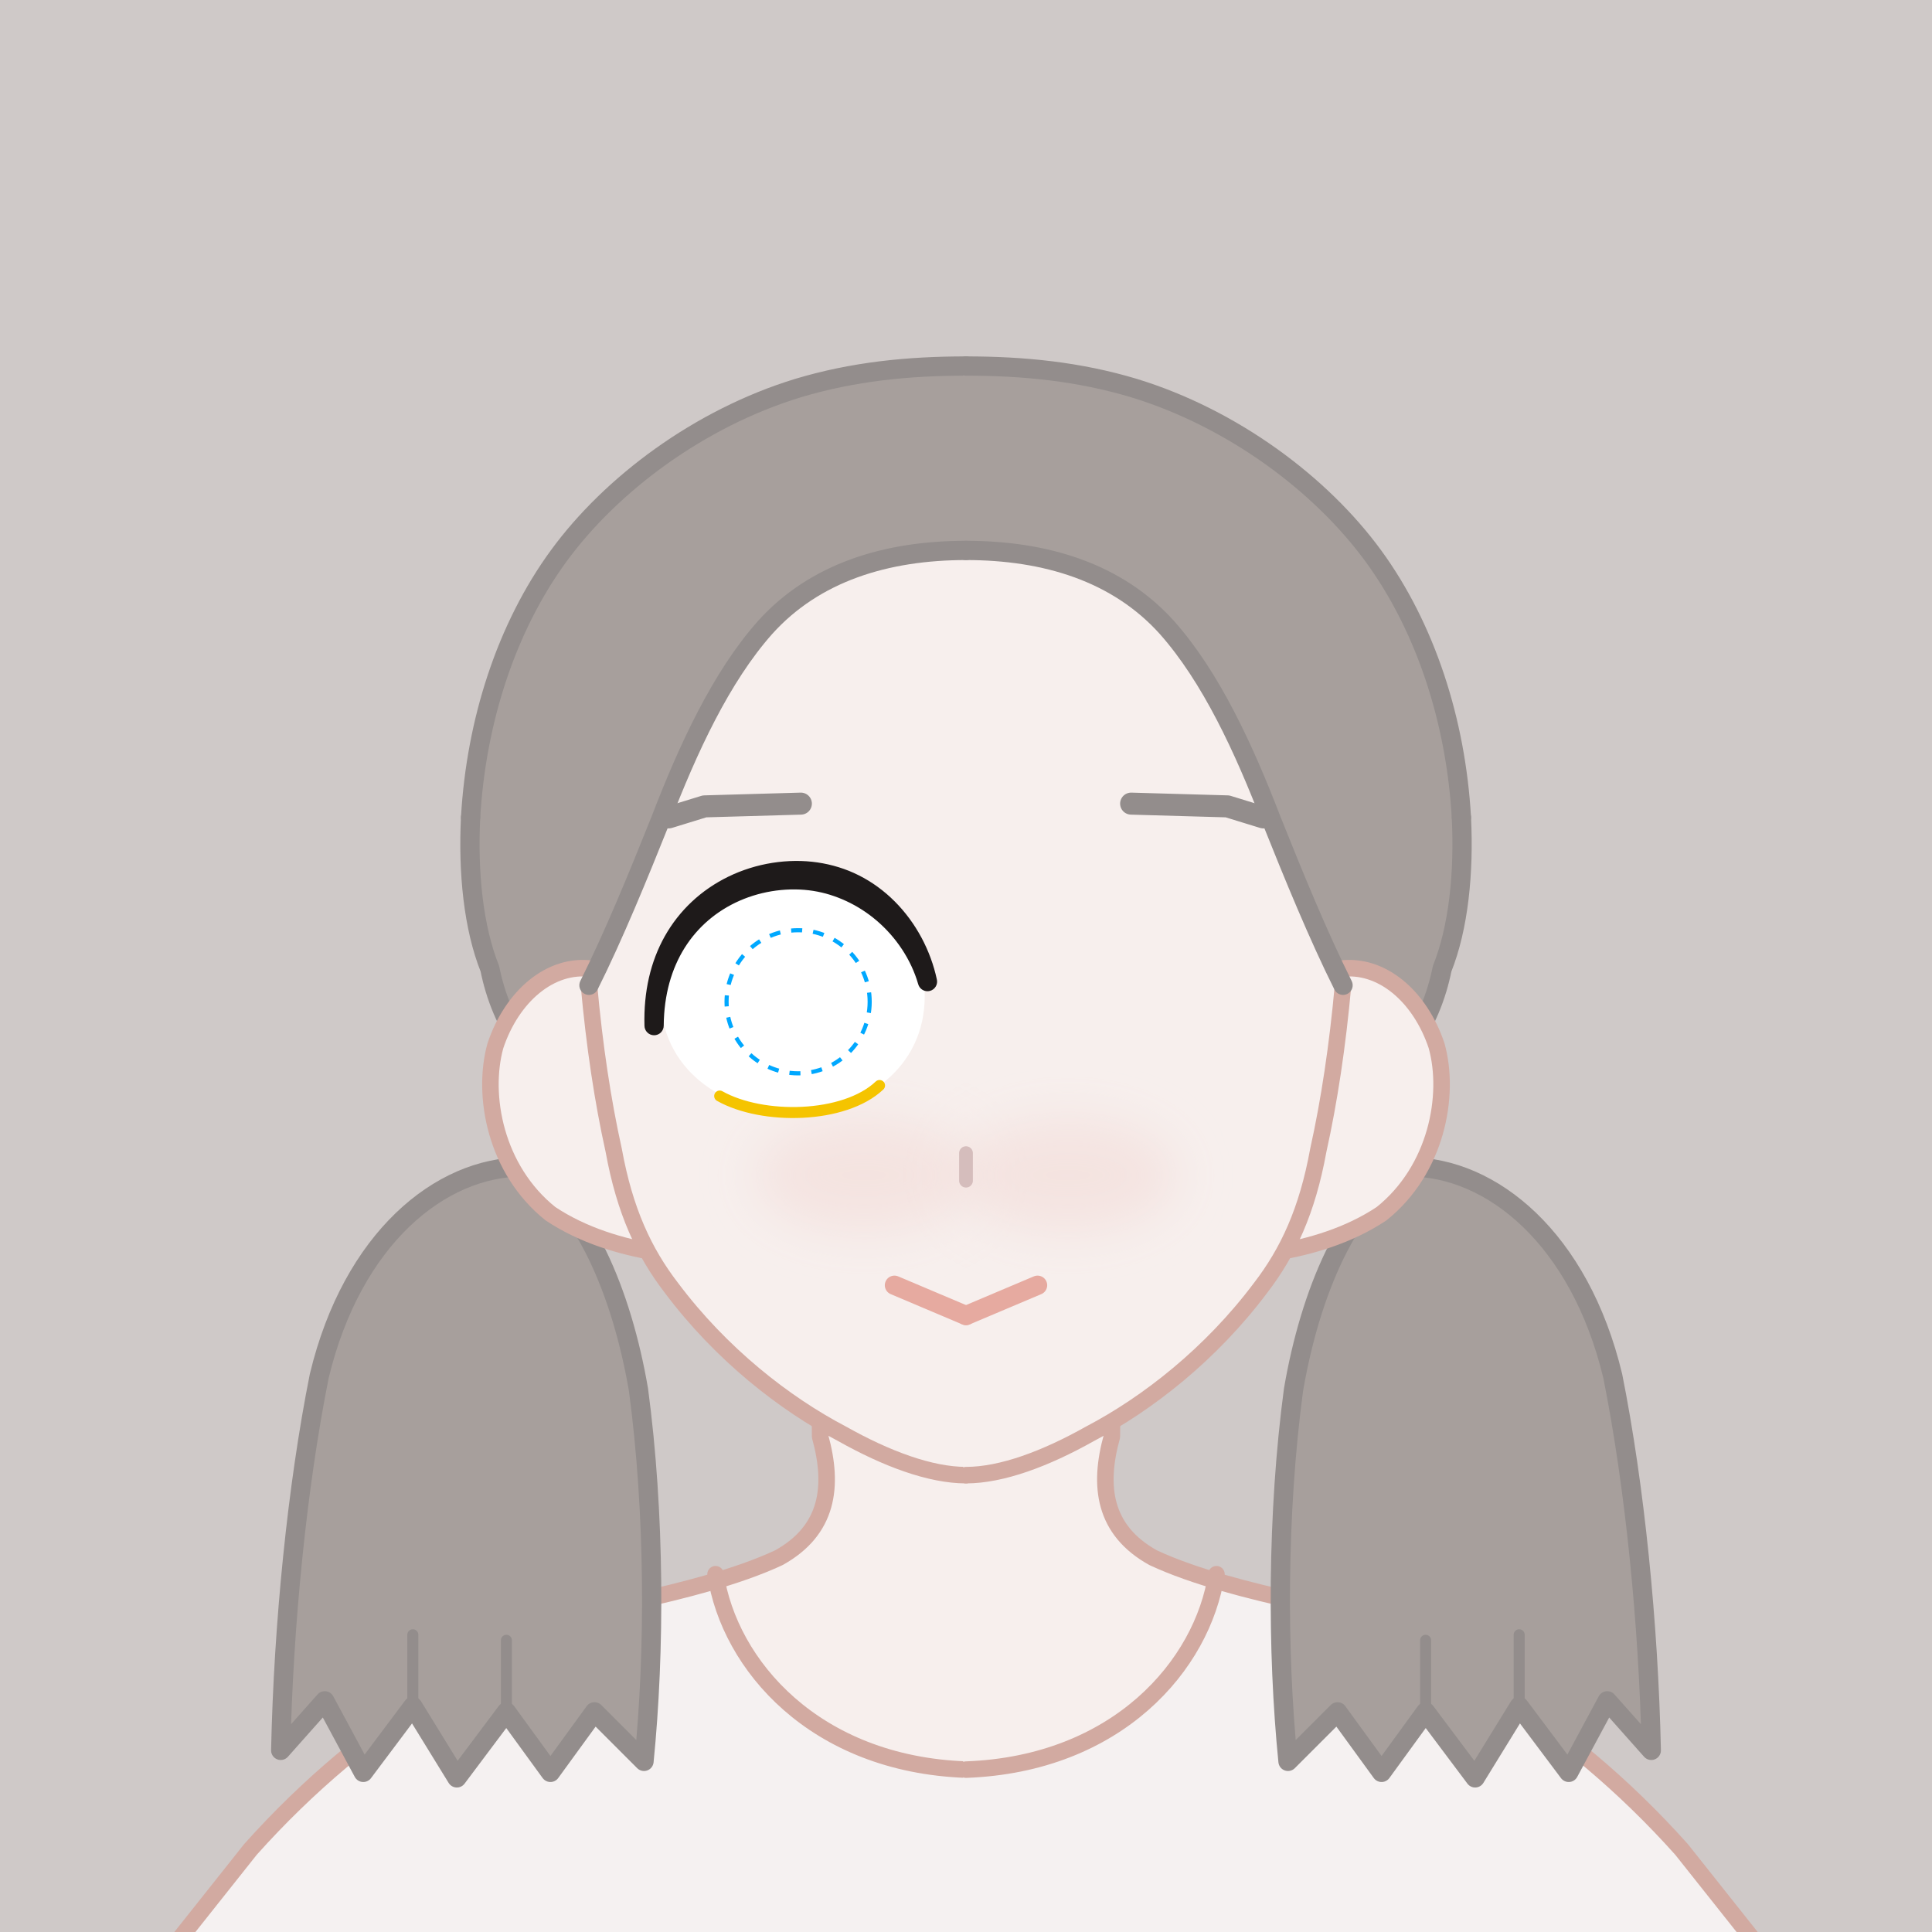
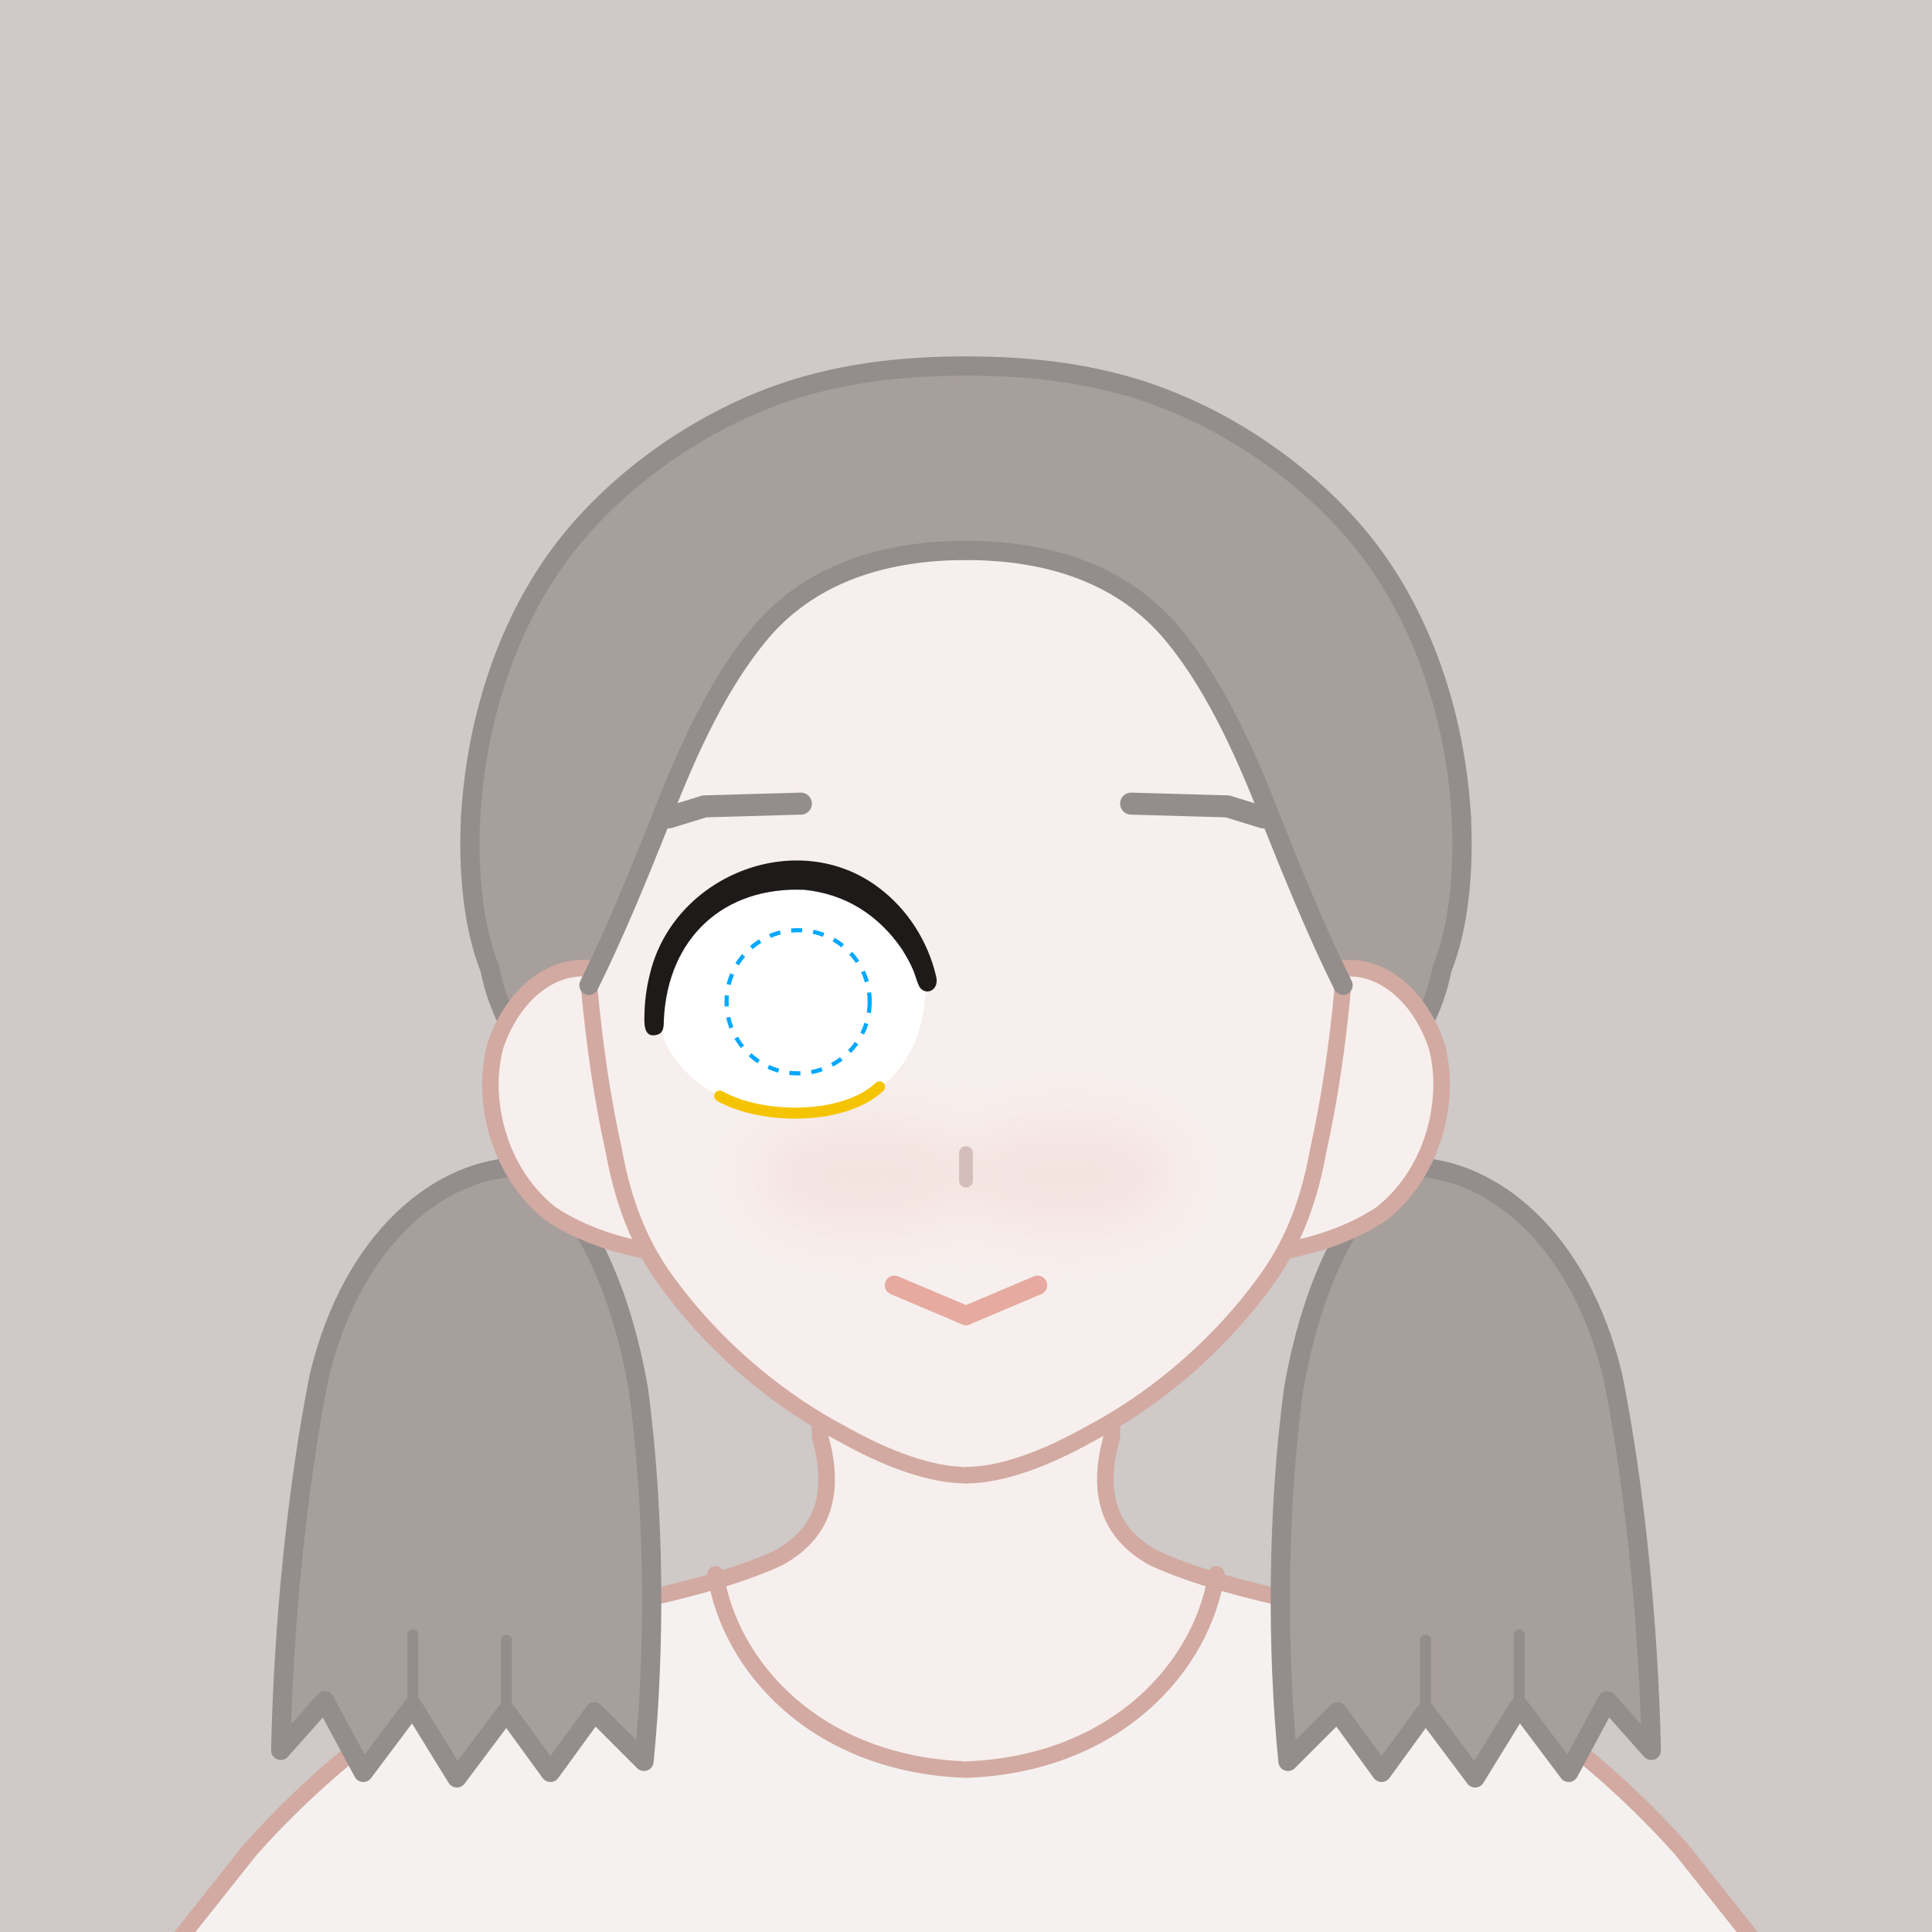
<svg xmlns="http://www.w3.org/2000/svg" width="702" height="702" viewBox="0 0 702 702">
  <defs>
-     <clipPath id="clip-path-1">
+     <clipPath id="clip-path-3">
      <path d="M242 389.2 L386 389.2 L386 464.8 L242 464.8 Z" />
    </clipPath>
    <filter id="filter-1" filterUnits="userSpaceOnUse" x="245" y="377" width="138" height="100" color-interpolation-filters="sRGB">
      <feGaussianBlur in="SourceGraphic" stdDeviation="9" color-interpolation-filters="linearRGB" />
    </filter>
-     <clipPath id="clip-path-2">
+     <clipPath id="clip-path-4">
      <path d="M460 389.2 L316 389.2 L316 464.8 L460 464.8 Z" />
    </clipPath>
    <filter id="filter-2" filterUnits="userSpaceOnUse" x="319" y="377" width="138" height="100" color-interpolation-filters="sRGB">
      <feGaussianBlur in="SourceGraphic" stdDeviation="9" color-interpolation-filters="linearRGB" />
    </filter>
  </defs>
  <g id="Layer_1" data-name="Layer 1">
    <g id="_ref">
      <g opacity="0.5">
        <rect x="0" y="0" width="702" height="702" fill="#ada19f" />
        <g data-layer="body">
          <g>
            <path d="M260 573 L230 582 C183 596 133 625 91 672 L60 712 L352 712 L352 643 C296 641 265 605 260 573 Z" fill="#f9f2f1" />
            <path d="M296 490 L298 522 C303 540 301 556 283 566 L260 573 C265 605 296 641 352 643 L352 490 Z" fill="#fdeeea" />
            <path d="M230 582 C183 596 133 625 91 672 L64 706" fill="none" stroke="#b46352" stroke-width="6" stroke-linecap="round" stroke-linejoin="round" />
            <path d="M296 500 C298 510 298 516 298 522 C303 540 301 556 283 566 C268 573 248 578 230 582" fill="none" stroke="#b46352" stroke-width="6" stroke-linecap="round" stroke-linejoin="round" />
            <path d="M260 572 C265 605 296 641 351 643" fill="none" stroke="#b46352" stroke-width="6" stroke-linecap="round" stroke-linejoin="round" />
          </g>
          <g>
            <path d="M442 573 L472 582 C519 596 569 625 611 672 L642 712 L350 712 L350 643 C406 641 437 605 442 573 Z" fill="#f9f2f1" />
            <path d="M406 490 L404 522 C399 540 401 556 419 566 L442 573 C437 605 406 641 350 643 L350 490 Z" fill="#fdeeea" />
            <path d="M472 582 C519 596 569 625 611 672 L638 706" fill="none" stroke="#b46352" stroke-width="6" stroke-linecap="round" stroke-linejoin="round" />
            <path d="M406 500 C404 510 404 516 404 522 C399 540 401 556 419 566 C434 573 454 578 472 582" fill="none" stroke="#b46352" stroke-width="6" stroke-linecap="round" stroke-linejoin="round" />
            <path d="M442 572 C437 605 406 641 351 643" fill="none" stroke="#b46352" stroke-width="6" stroke-linecap="round" stroke-linejoin="round" />
          </g>
        </g>
        <g data-layer="hairMid">
          <g>
            <path d="M190 424 C160 424 128 450 116 500 C108 540 103 590 102 636 L118 618 L132 644 L150 620 L166 646 L184 622 L200 644 L216 622 L234 640 C238 600 238 550 232 505 C226 470 212 436 190 424 Z" fill="#5d4e48" />
            <path d="M190 424 C160 424 128 450 116 500 C108 540 103 590 102 636 L118 618 L132 644 L150 620 L166 646 L184 622 L200 644 L216 622 L234 640 C238 600 238 550 232 505 C226 470 212 436 190 424 Z" fill="none" stroke="#352a27" stroke-width="7" stroke-linecap="round" stroke-linejoin="round" />
            <line x1="150" y1="620" x2="150" y2="594" fill="none" stroke="#352a27" stroke-width="4" stroke-linecap="round" stroke-linejoin="round" />
            <line x1="184" y1="622" x2="184" y2="596" fill="none" stroke="#352a27" stroke-width="4" stroke-linecap="round" stroke-linejoin="round" />
          </g>
          <g>
            <path d="M512 424 C542 424 574 450 586 500 C594 540 599 590 600 636 L584 618 L570 644 L552 620 L536 646 L518 622 L502 644 L486 622 L468 640 C464 600 464 550 470 505 C476 470 490 436 512 424 Z" fill="#5d4e48" />
            <path d="M512 424 C542 424 574 450 586 500 C594 540 599 590 600 636 L584 618 L570 644 L552 620 L536 646 L518 622 L502 644 L486 622 L468 640 C464 600 464 550 470 505 C476 470 490 436 512 424 Z" fill="none" stroke="#352a27" stroke-width="7" stroke-linecap="round" stroke-linejoin="round" />
            <line x1="552" y1="620" x2="552" y2="594" fill="none" stroke="#352a27" stroke-width="4" stroke-linecap="round" stroke-linejoin="round" />
            <line x1="518" y1="622" x2="518" y2="596" fill="none" stroke="#352a27" stroke-width="4" stroke-linecap="round" stroke-linejoin="round" />
          </g>
        </g>
        <g data-layer="hairBase">
          <g>
            <path d="M352 133 L351 133 C330 133 310 135 290 141 C254 152 222 176 203 202 C184 228 173 262 171 297 C170 317 172 337 178 352 C180 362 184 372 190 380 L198 386 L352 386 Z" fill="#5d4e48" />
            <path d="M351 133 C330 133 310 135 290 141 C254 152 222 176 203 202 C184 228 173 262 171 297" fill="none" stroke="#352a27" stroke-width="7" stroke-linecap="round" stroke-linejoin="round" />
            <path d="M171 297 C170 317 172 337 178 352 C180 362 184 372 190 380" fill="none" stroke="#352a27" stroke-width="7" stroke-linecap="round" stroke-linejoin="round" />
          </g>
          <g>
            <path d="M350 133 L351 133 C372 133 392 135 412 141 C448 152 480 176 499 202 C518 228 529 262 531 297 C532 317 530 337 524 352 C522 362 518 372 512 380 L504 386 L350 386 Z" fill="#5d4e48" />
            <path d="M351 133 C372 133 392 135 412 141 C448 152 480 176 499 202 C518 228 529 262 531 297" fill="none" stroke="#352a27" stroke-width="7" stroke-linecap="round" stroke-linejoin="round" />
            <path d="M531 297 C532 317 530 337 524 352 C522 362 518 372 512 380" fill="none" stroke="#352a27" stroke-width="7" stroke-linecap="round" stroke-linejoin="round" />
          </g>
        </g>
        <g data-layer="ear">
          <g>
            <path d="M215 352 C200 350 186 362 180 380 C175 398 180 425 200 441 C212 449 226 453 238 455 L225 380 Z" fill="#fdeeea" />
            <path d="M215 352 C200 350 186 362 180 380 C175 398 180 425 200 441 C212 449 226 453 238 455" fill="none" stroke="#b46352" stroke-width="6" stroke-linecap="round" stroke-linejoin="round" />
          </g>
          <g>
            <path d="M487 352 C502 350 516 362 522 380 C527 398 522 425 502 441 C490 449 476 453 464 455 L477 380 Z" fill="#fdeeea" />
            <path d="M487 352 C502 350 516 362 522 380 C527 398 522 425 502 441 C490 449 476 453 464 455" fill="none" stroke="#b46352" stroke-width="6" stroke-linecap="round" stroke-linejoin="round" />
          </g>
        </g>
        <g data-layer="face">
          <g>
            <path d="M352 200 L351 200 C322 200 296 208 278 228 C262 246 250 272 240 298 C232 318 223 340 214 358 C216 380 219 400 223 418 C227 440 234 455 244 468 C262 492 285 510 306 521 C322 530 338 536 351 536 L352 536 Z" fill="#fdeeea" />
            <path d="M214 358 C216 380 219 400 223 418 C227 440 234 455 244 468 C262 492 285 510 306 521 C322 530 338 536 351 536" fill="none" stroke="#b46352" stroke-width="6" stroke-linecap="round" stroke-linejoin="round" />
          </g>
          <g>
            <path d="M350 200 L351 200 C380 200 406 208 424 228 C440 246 452 272 462 298 C470 318 479 340 488 358 C486 380 483 400 479 418 C475 440 468 455 458 468 C440 492 417 510 396 521 C380 530 364 536 351 536 L350 536 Z" fill="#fdeeea" />
            <path d="M488 358 C486 380 483 400 479 418 C475 440 468 455 458 468 C440 492 417 510 396 521 C380 530 364 536 351 536" fill="none" stroke="#b46352" stroke-width="6" stroke-linecap="round" stroke-linejoin="round" />
          </g>
        </g>
        <g data-layer="makeup">
-           <g clip-path="url(#clip-path-1)">
+           <g clip-path="url(#clip-path-3)">
            <g filter="url(#filter-1)">
              <ellipse cx="314" cy="427" rx="40" ry="21" fill="#f3bfb8" opacity="0.5" />
            </g>
          </g>
-           <g clip-path="url(#clip-path-2)">
+           <g clip-path="url(#clip-path-4)">
            <g filter="url(#filter-2)">
              <ellipse cx="388" cy="427" rx="40" ry="21" fill="#f3bfb8" opacity="0.5" />
            </g>
          </g>
        </g>
        <g data-layer="mouth">
          <line x1="325" y1="467" x2="351" y2="478" fill="none" stroke="#dc6450" stroke-width="7" stroke-linecap="round" stroke-linejoin="round" />
          <line x1="377" y1="467" x2="351" y2="478" fill="none" stroke="#dc6450" stroke-width="7" stroke-linecap="round" stroke-linejoin="round" />
          <line x1="351" y1="419" x2="351" y2="429" fill="none" stroke="#b98a88" stroke-width="5" stroke-linecap="round" />
        </g>
        <g data-layer="hairLine">
          <path d="M351 200 C322 200 296 208 278 228 C262 246 250 272 240 298 C232 318 223 340 214 358" fill="none" stroke="#352a27" stroke-width="7" stroke-linecap="round" stroke-linejoin="round" />
          <path d="M351 200 C380 200 406 208 424 228 C440 246 452 272 462 298 C470 318 479 340 488 358" fill="none" stroke="#352a27" stroke-width="7" stroke-linecap="round" stroke-linejoin="round" />
        </g>
        <g data-layer="brow">
          <polyline points="243,297 256,293 291,292" fill="none" stroke="#352a27" stroke-width="8" stroke-linecap="round" stroke-linejoin="round" />
          <polyline points="459,297 446,293 411,292" fill="none" stroke="#352a27" stroke-width="8" stroke-linecap="round" stroke-linejoin="round" />
        </g>
      </g>
    </g>
    <g id="white">
-       <path d="M240 362 C240 336 262 320 288 320 C314 320 336 336 336 362 C336 388 314 404 288 404 C262 404 240 388 240 362 Z" fill="#ffffff" />
+       <path d="M238.833 367.5 C236.316 338.615 263.167 318 289.167 318 C315.167 318 336.988 337.363 336.333 359.167 C335.406 390.033 314.667 404.333 288.667 404.333 C262.667 404.333 240.739 389.366 238.833 367.5 Z" fill="#ffffff" />
    </g>
    <g id="upper">
-       <polygon points="234.167,372.648 234.138,370.351 234.178,368.068 234.248,366.584 234.283,365.847 234.453,363.688 234.695,361.497 234.85,360.414 235,359.358 235.368,357.278 235.795,355.256 236.034,354.294 236.3,353.217 236.866,351.222 237.491,349.285 237.848,348.301 238.172,347.406 238.935,345.517 239.758,343.673 240.325,342.519 240.636,341.888 241.566,340.16 242.586,338.427 243.47,337.042 243.659,336.749 244.783,335.129 245.961,333.564 247.229,332.006 247.375,331.842 248.543,330.511 249.903,329.078 251.329,327.688 251.791,327.27 252.825,326.334 254.364,325.045 255.944,323.822 256.735,323.256 257.603,322.635 259.306,321.51 261.046,320.454 262.124,319.853 262.834,319.458 264.684,318.516 266.562,317.646 267.875,317.096 268.468,316.849 270.435,316.11 272.424,315.445 273.908,315.008 274.432,314.855 276.475,314.336 278.54,313.891 280.143,313.607 280.615,313.524 282.702,313.233 284.804,313.019 286.504,312.909 286.903,312.884 289.002,312.826 291.05,312.849 292.918,312.938 293.06,312.945 295.035,313.116 296.977,313.36 298.961,313.687 299.49,313.796 300.909,314.086 302.821,314.556 304.694,315.095 305.722,315.435 306.6,315.727 308.46,316.429 308.908,316.619 310.275,317.204 311.824,317.944 312.057,318.054 313.839,318.997 314.805,319.559 315.569,320.004 317.247,321.076 317.67,321.369 318.9,322.229 320.244,323.249 320.52,323.457 322.083,324.741 322.832,325.407 323.588,326.081 325.072,327.509 325.27,327.711 326.495,328.986 327.432,330.037 327.855,330.51 329.166,332.095 329.559,332.606 330.426,333.738 331.431,335.157 331.618,335.417 332.746,337.133 333.234,337.939 333.822,338.908 334.827,340.706 334.879,340.801 335.763,342.53 336.276,343.624 336.635,344.389 337.438,346.267 337.583,346.636 338.17,348.159 338.664,349.585 338.833,350.065 339.425,351.979 339.624,352.712 339.945,353.896 340.379,355.755 340.492,356.432 340.471,357.117 340.316,357.786 340.034,358.411 339.636,358.97 339.136,359.44 338.554,359.803 337.912,360.046 337.235,360.159 336.549,360.138 335.881,359.983 335.255,359.701 334.697,359.302 334.227,358.802 333.864,358.22 333.621,357.579 333.095,355.88 332.73,354.847 332.519,354.257 331.876,352.644 331.723,352.302 331.167,351.046 330.512,349.702 330.396,349.471 329.563,347.917 329.207,347.309 328.671,346.39 327.71,344.87 327.692,344.841 331.277,342.806 327.767,344.967 326.73,343.45 326.145,342.659 325.676,342.025 324.59,340.661 324.482,340.539 323.457,339.337 322.602,338.403 322.274,338.049 321.064,336.818 320.724,336.499 319.827,335.647 318.633,334.587 318.549,334.516 317.231,333.428 316.569,332.92 315.919,332.42 314.572,331.456 314.436,331.369 313.187,330.534 312.068,329.841 311.794,329.673 310.4,328.876 309.789,328.555 308.972,328.123 307.508,327.412 307.45,327.388 306.067,326.77 304.874,326.287 304.609,326.179 303.116,325.63 302.424,325.403 301.586,325.125 300.099,324.692 298.578,324.311 297.355,324.051 297.018,323.979 295.424,323.7 293.875,323.487 292.194,323.318 292.675,318.136 292.387,323.332 292.342,323.33 290.664,323.222 288.998,323.174 287.277,323.185 287.064,323.194 285.547,323.258 283.809,323.393 282.079,323.587 281.787,323.63 280.357,323.843 278.636,324.16 276.931,324.536 276.578,324.627 275.254,324.969 273.587,325.464 271.933,326.018 271.5,326.18 270.335,326.619 268.753,327.279 267.187,328 266.618,328.287 265.675,328.763 264.204,329.575 262.753,330.447 262.004,330.936 261.336,331.371 259.989,332.322 258.67,333.331 257.727,334.11 257.376,334.399 256.144,335.495 254.965,336.628 253.854,337.782 253.815,337.82 252.696,339.071 251.655,340.326 250.655,341.631 250.545,341.784 249.687,342.998 248.759,344.418 247.908,345.833 247.643,346.313 247.095,347.307 246.32,348.845 245.592,350.432 245.282,351.176 244.935,352.011 244.322,353.654 243.751,355.365 243.475,356.3 243.231,357.125 242.781,358.872 242.379,360.687 242.207,361.614 242.029,362.573 241.732,364.517 241.504,366.437 241.449,367.058 241.332,368.428 241.218,370.493 241.167,372.685 241.096,373.367 240.893,374.023 240.567,374.626 240.129,375.154 239.596,375.587 238.989,375.907 238.331,376.103 237.648,376.167 236.966,376.096 236.31,375.893 235.707,375.567 235.179,375.129 234.746,374.596 234.426,373.989 234.23,373.331" fill="#1e1a1a" />
+       <path d="M327.692 344.841 L331.277 342.806 L327.767 344.967 C319.269 332.535 307.275 324.834 292.194 323.318 L292.675 318.136 L292.387 323.332 C262.822 322.008 242.71 340.937 241.227 370.323 C241.109 372.663 241.48 375.327 238.502 376.052 C233.569 377.253 234.109 371.142 234.175 368.221 C234.301 362.658 235.187 357.139 236.704 351.792 C246.46 317.406 289.909 300.744 318.974 322.286 C329.68 330.219 337.137 341.868 340.162 354.826 C341.334 359.844 336.574 361.842 334.262 358.839 C333.487 357.832 332.512 354.153 331.885 352.668 C330.692 349.838 329.305 347.438 327.692 344.841 Z" fill="#1e1a1a" />
    </g>
    <g id="lower">
-       <path d="M261.5 398.25 C277.051 407.021 306.801 406.521 319.583 394.417" fill="none" stroke="#f5c400" stroke-width="4" stroke-linecap="round" stroke-linejoin="round" />
+       <path d="M261.5 398.25 C277.051 407.021 306.801 407.021 319.583 394.917" fill="none" stroke="#f5c400" stroke-width="4" stroke-linecap="round" stroke-linejoin="round" />
    </g>
    <path id="iris" d="M316 364 C316 378.359 304.359 390 290 390 C275.641 390 264 378.359 264 364 C264 349.641 275.641 338 290 338 C304.359 338 316 349.641 316 364 Z" fill="none" stroke="#00a8ff" stroke-width="1.5" stroke-dasharray="4 4" />
  </g>
</svg>
